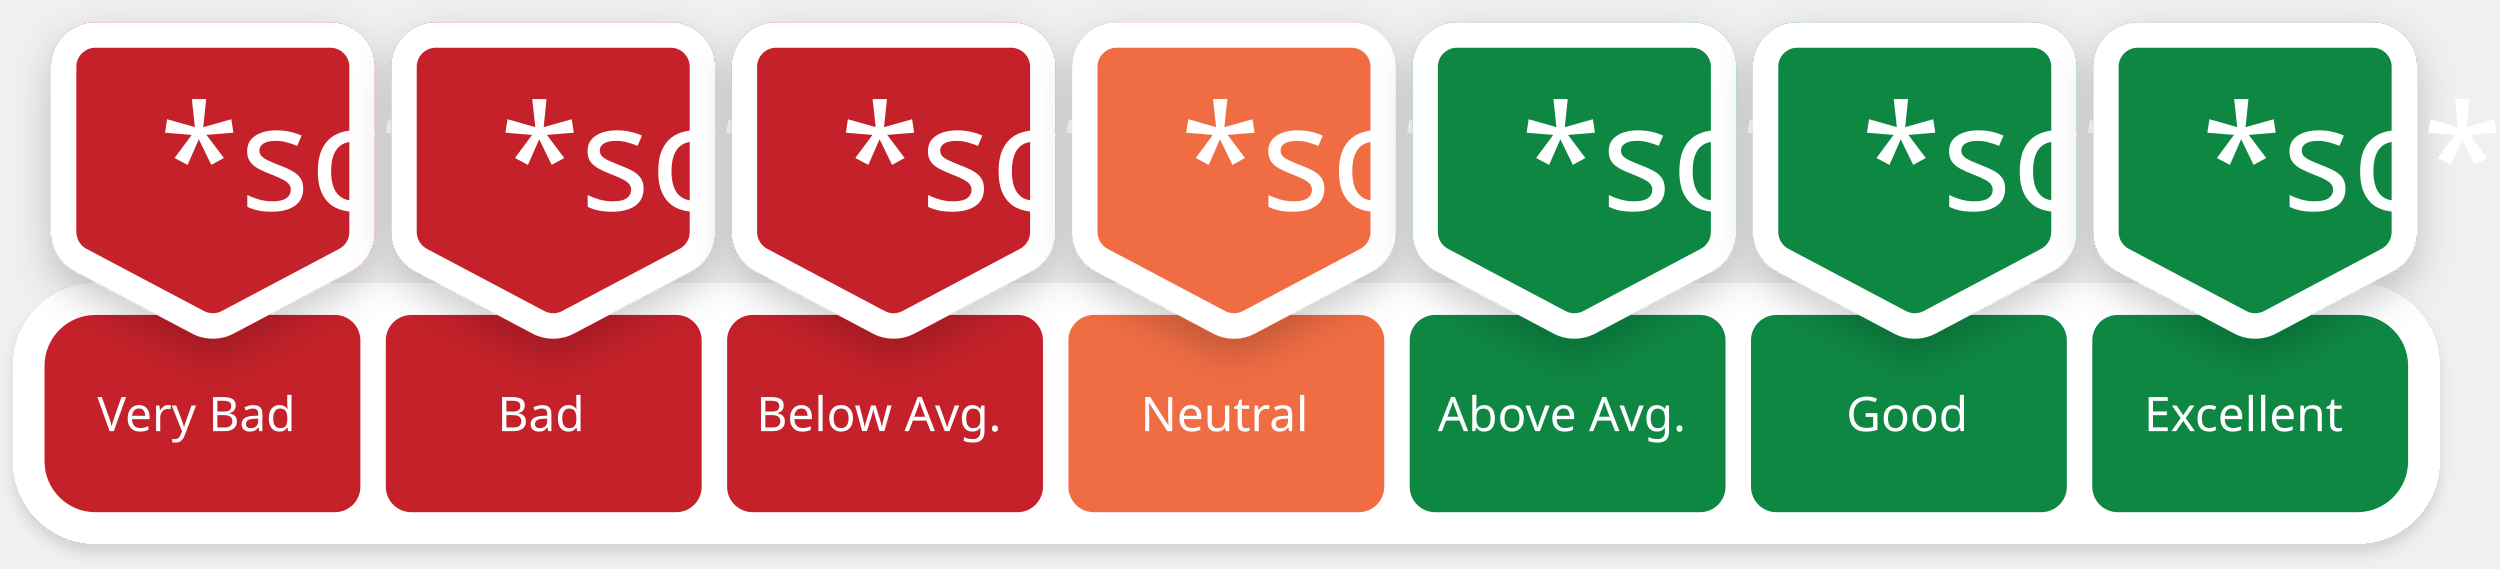
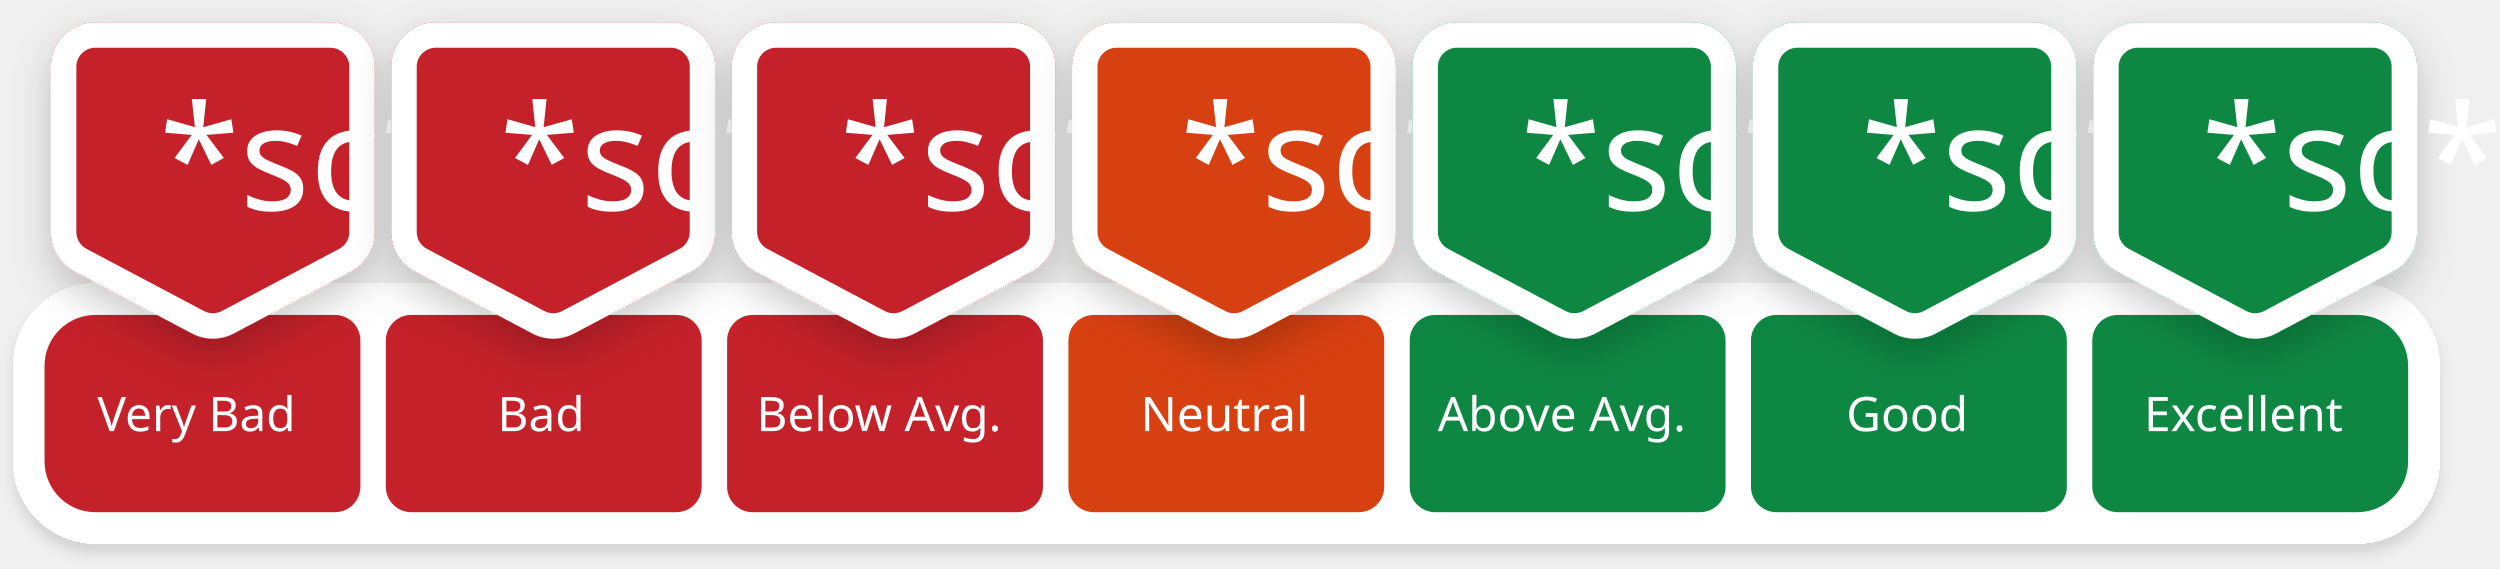
<svg xmlns="http://www.w3.org/2000/svg" width="805" height="183" viewBox="0 0 805 183" fill="none">
  <g id="slider-ueqs">
    <g id="Frame 1" filter="url(#filter0_d_9_138)">
      <rect x="4.097" y="91.17" width="781.562" height="84" rx="26.633" fill="white" shape-rendering="crispEdges" />
      <g id="frame-3">
        <path d="M14.341 117.803C14.341 108.751 21.678 101.414 30.73 101.414H107.847C112.373 101.414 116.042 105.082 116.042 109.608V156.732C116.042 161.258 112.373 164.927 107.847 164.927H30.73C21.678 164.927 14.341 157.589 14.341 148.538V117.803Z" fill="#C4212A" />
        <text id="label" fill="white" xml:space="preserve" style="white-space: pre" font-family="Arial Rounded MT Bold" font-size="15.365" letter-spacing="0em">
          <tspan x="31.363" y="138.82">Very Bad</tspan>
        </text>
      </g>
      <g id="frame-2">
        <rect x="124.236" y="101.414" width="101.701" height="63.513" rx="8.195" fill="#C4212A" />
        <text id="label_2" fill="white" xml:space="preserve" style="white-space: pre" font-family="Arial Rounded MT Bold" font-size="15.365" letter-spacing="0em">
          <tspan x="160.187" y="138.82">Bad</tspan>
        </text>
      </g>
      <g id="frame-1">
        <rect x="234.132" y="101.414" width="101.701" height="63.513" rx="8.195" fill="#C4212A" />
        <text id="label_3" fill="white" xml:space="preserve" style="white-space: pre" font-family="Arial Rounded MT Bold" font-size="15.365" letter-spacing="0em">
          <tspan x="243.569" y="138.82">Below Avg.</tspan>
        </text>
      </g>
      <g id="frame0">
-         <rect x="344.028" y="101.414" width="101.701" height="63.513" rx="8.195" fill="#F06D44" />
+         <rect x="344.028" y="101.414" width="101.701" height="63.513" rx="8.195" fill="#D74011" />
        <text id="label2" fill="white" xml:space="preserve" style="white-space: pre" font-family="Arial Rounded MT Bold" font-size="15.365" letter-spacing="0em">
          <tspan x="367.277" y="138.82">Neutral</tspan>
        </text>
      </g>
      <g id="frame1">
        <rect x="453.924" y="101.414" width="101.701" height="63.513" rx="8.195" fill="#0E8743" />
        <text id="label3" fill="white" xml:space="preserve" style="white-space: pre" font-family="Arial Rounded MT Bold" font-size="15.365" letter-spacing="0em">
          <tspan x="462.941" y="138.82">Above Avg.</tspan>
        </text>
      </g>
      <g id="frame2">
        <rect x="563.819" y="101.414" width="101.701" height="63.513" rx="8.195" fill="#0E8743" />
        <text id="label3_2" fill="white" xml:space="preserve" style="white-space: pre" font-family="Arial Rounded MT Bold" font-size="15.365" letter-spacing="0em">
          <tspan x="594.496" y="138.82">Good</tspan>
        </text>
      </g>
      <g id="frame3">
        <path d="M673.715 109.608C673.715 105.082 677.384 101.414 681.91 101.414H759.027C768.078 101.414 775.416 108.751 775.416 117.803V148.538C775.416 157.589 768.078 164.927 759.027 164.927H681.91C677.384 164.927 673.715 161.258 673.715 156.732V109.608Z" fill="#0E8743" />
        <text id="label3_3" fill="white" xml:space="preserve" style="white-space: pre" font-family="Arial Rounded MT Bold" font-size="15.365" letter-spacing="0em">
          <tspan x="690.385" y="138.82">Excellent</tspan>
        </text>
      </g>
    </g>
    <g id="bubble-3">
      <g id="Union" filter="url(#filter1_d_9_138)">
        <mask id="path-16-inside-1_9_138" fill="white">
          <path d="M75.247 107.389C71.049 109.611 66.024 109.611 61.827 107.389L24.02 87.372C19.325 84.887 16.389 80.01 16.389 74.698V21.511C16.389 13.591 22.81 7.17 30.73 7.17H106.344C114.264 7.17 120.684 13.591 120.684 21.511V74.698C120.684 80.01 117.748 84.887 113.054 87.372L75.247 107.389Z" />
        </mask>
        <path d="M75.247 107.389C71.049 109.611 66.024 109.611 61.827 107.389L24.02 87.372C19.325 84.887 16.389 80.01 16.389 74.698V21.511C16.389 13.591 22.81 7.17 30.73 7.17H106.344C114.264 7.17 120.684 13.591 120.684 21.511V74.698C120.684 80.01 117.748 84.887 113.054 87.372L75.247 107.389Z" fill="#C4212A" />
        <path d="M113.054 87.372L116.888 94.615L113.054 87.372ZM24.02 87.372L27.854 80.13L24.02 87.372ZM61.827 107.389L65.661 100.147L27.854 80.13L24.02 87.372L20.185 94.615L57.992 114.631L61.827 107.389ZM16.389 74.698H24.584V21.511H16.389H8.195V74.698H16.389ZM30.73 7.17V15.365H106.344V7.17V-1.024H30.73V7.17ZM120.684 21.511H112.49V74.698H120.684H128.879V21.511H120.684ZM113.054 87.372L109.219 80.13L71.412 100.147L75.247 107.389L79.081 114.631L116.888 94.615L113.054 87.372ZM120.684 74.698H112.49C112.49 76.975 111.231 79.065 109.219 80.13L113.054 87.372L116.888 94.615C124.265 90.709 128.879 83.046 128.879 74.698H120.684ZM106.344 7.17V15.365C109.738 15.365 112.49 18.117 112.49 21.511H120.684H128.879C128.879 9.065 118.789 -1.024 106.344 -1.024V7.17ZM16.389 21.511H24.584C24.584 18.117 27.335 15.365 30.73 15.365V7.17V-1.024C18.284 -1.024 8.195 9.065 8.195 21.511H16.389ZM24.02 87.372L27.854 80.13C25.842 79.065 24.584 76.975 24.584 74.698H16.389H8.195C8.195 83.046 12.808 90.709 20.185 94.615L24.02 87.372ZM61.827 107.389L57.992 114.631C64.588 118.124 72.485 118.124 79.081 114.631L75.247 107.389L71.412 100.147C69.614 101.099 67.46 101.099 65.661 100.147L61.827 107.389Z" fill="white" mask="url(#path-16-inside-1_9_138)" />
      </g>
      <text id="score" fill="white" xml:space="preserve" style="white-space: pre" font-family="Arial Rounded MT Bold" font-size="47.119" letter-spacing="0em">
        <tspan x="51.216" y="67.703">*sc*</tspan>
      </text>
    </g>
    <g id="bubble-2">
      <g id="Union_2" filter="url(#filter2_d_9_138)">
        <mask id="path-19-inside-2_9_138" fill="white">
          <path d="M184.85 107.389C180.652 109.611 175.627 109.611 171.43 107.389L133.623 87.372C128.928 84.887 125.992 80.01 125.992 74.698V21.511C125.992 13.591 132.413 7.17 140.333 7.17H215.947C223.867 7.17 230.287 13.591 230.287 21.511V74.698C230.287 80.01 227.351 84.887 222.657 87.372L184.85 107.389Z" />
        </mask>
        <path d="M184.85 107.389C180.652 109.611 175.627 109.611 171.43 107.389L133.623 87.372C128.928 84.887 125.992 80.01 125.992 74.698V21.511C125.992 13.591 132.413 7.17 140.333 7.17H215.947C223.867 7.17 230.287 13.591 230.287 21.511V74.698C230.287 80.01 227.351 84.887 222.657 87.372L184.85 107.389Z" fill="#C4212A" />
        <path d="M222.657 87.372L226.491 94.615L222.657 87.372ZM133.623 87.372L137.457 80.13L133.623 87.372ZM171.43 107.389L175.264 100.147L137.457 80.13L133.623 87.372L129.788 94.615L167.595 114.631L171.43 107.389ZM125.992 74.698H134.187V21.511H125.992H117.798V74.698H125.992ZM140.333 7.17V15.365H215.947V7.17V-1.024H140.333V7.17ZM230.287 21.511H222.093V74.698H230.287H238.482V21.511H230.287ZM222.657 87.372L218.822 80.13L181.016 100.147L184.85 107.389L188.684 114.631L226.491 94.615L222.657 87.372ZM230.287 74.698H222.093C222.093 76.975 220.834 79.065 218.822 80.13L222.657 87.372L226.491 94.615C233.868 90.709 238.482 83.046 238.482 74.698H230.287ZM215.947 7.17V15.365C219.341 15.365 222.093 18.117 222.093 21.511H230.287H238.482C238.482 9.065 228.392 -1.024 215.947 -1.024V7.17ZM125.992 21.511H134.187C134.187 18.117 136.939 15.365 140.333 15.365V7.17V-1.024C127.887 -1.024 117.798 9.065 117.798 21.511H125.992ZM133.623 87.372L137.457 80.13C135.445 79.065 134.187 76.975 134.187 74.698H125.992H117.798C117.798 83.046 122.411 90.709 129.788 94.615L133.623 87.372ZM171.43 107.389L167.595 114.631C174.191 118.124 182.088 118.124 188.684 114.631L184.85 107.389L181.016 100.147C179.217 101.099 177.063 101.099 175.264 100.147L171.43 107.389Z" fill="white" mask="url(#path-19-inside-2_9_138)" />
      </g>
      <text id="score_2" fill="white" xml:space="preserve" style="white-space: pre" font-family="Arial Rounded MT Bold" font-size="47.119" letter-spacing="0em">
        <tspan x="160.819" y="67.703">*sc*</tspan>
      </text>
    </g>
    <g id="bubble-1">
      <g id="Union_3" filter="url(#filter3_d_9_138)">
        <mask id="path-22-inside-3_9_138" fill="white">
          <path d="M294.453 107.389C290.256 109.611 285.23 109.611 281.033 107.389L243.226 87.372C238.531 84.887 235.595 80.01 235.595 74.698V21.511C235.595 13.591 242.016 7.17 249.936 7.17H325.55C333.47 7.17 339.89 13.591 339.89 21.511V74.698C339.89 80.01 336.954 84.887 332.26 87.372L294.453 107.389Z" />
        </mask>
        <path d="M294.453 107.389C290.256 109.611 285.23 109.611 281.033 107.389L243.226 87.372C238.531 84.887 235.595 80.01 235.595 74.698V21.511C235.595 13.591 242.016 7.17 249.936 7.17H325.55C333.47 7.17 339.89 13.591 339.89 21.511V74.698C339.89 80.01 336.954 84.887 332.26 87.372L294.453 107.389Z" fill="#C4212A" />
        <path d="M332.26 87.372L336.094 94.615L332.26 87.372ZM243.226 87.372L247.06 80.13L243.226 87.372ZM281.033 107.389L284.867 100.147L247.06 80.13L243.226 87.372L239.391 94.615L277.198 114.631L281.033 107.389ZM235.595 74.698H243.79V21.511H235.595H227.401V74.698H235.595ZM249.936 7.17V15.365H325.55V7.17V-1.024H249.936V7.17ZM339.89 21.511H331.696V74.698H339.89H348.085V21.511H339.89ZM332.26 87.372L328.425 80.13L290.619 100.147L294.453 107.389L298.287 114.631L336.094 94.615L332.26 87.372ZM339.89 74.698H331.696C331.696 76.975 330.437 79.065 328.425 80.13L332.26 87.372L336.094 94.615C343.471 90.709 348.085 83.046 348.085 74.698H339.89ZM325.55 7.17V15.365C328.944 15.365 331.696 18.117 331.696 21.511H339.89H348.085C348.085 9.065 337.996 -1.024 325.55 -1.024V7.17ZM235.595 21.511H243.79C243.79 18.117 246.542 15.365 249.936 15.365V7.17V-1.024C237.49 -1.024 227.401 9.065 227.401 21.511H235.595ZM243.226 87.372L247.06 80.13C245.048 79.065 243.79 76.975 243.79 74.698H235.595H227.401C227.401 83.046 232.015 90.709 239.391 94.615L243.226 87.372ZM281.033 107.389L277.198 114.631C283.794 118.124 291.691 118.124 298.287 114.631L294.453 107.389L290.619 100.147C288.82 101.099 286.666 101.099 284.867 100.147L281.033 107.389Z" fill="white" mask="url(#path-22-inside-3_9_138)" />
      </g>
      <text id="score_3" fill="white" xml:space="preserve" style="white-space: pre" font-family="Arial Rounded MT Bold" font-size="47.119" letter-spacing="0em">
        <tspan x="270.423" y="67.703">*sc*</tspan>
      </text>
    </g>
    <g id="bubble0">
      <g id="Union_4" filter="url(#filter4_d_9_138)">
        <mask id="path-25-inside-4_9_138" fill="white">
          <path d="M404.056 107.389C399.859 109.611 394.833 109.611 390.636 107.389L352.829 87.372C348.135 84.887 345.198 80.01 345.198 74.698V21.511C345.198 13.591 351.619 7.17 359.539 7.17H435.153C443.073 7.17 449.493 13.591 449.493 21.511V74.698C449.493 80.01 446.557 84.887 441.863 87.372L404.056 107.389Z" />
        </mask>
-         <path d="M404.056 107.389C399.859 109.611 394.833 109.611 390.636 107.389L352.829 87.372C348.135 84.887 345.198 80.01 345.198 74.698V21.511C345.198 13.591 351.619 7.17 359.539 7.17H435.153C443.073 7.17 449.493 13.591 449.493 21.511V74.698C449.493 80.01 446.557 84.887 441.863 87.372L404.056 107.389Z" fill="#F06D44" />
+         <path d="M404.056 107.389C399.859 109.611 394.833 109.611 390.636 107.389L352.829 87.372C348.135 84.887 345.198 80.01 345.198 74.698V21.511C345.198 13.591 351.619 7.17 359.539 7.17H435.153C443.073 7.17 449.493 13.591 449.493 21.511V74.698C449.493 80.01 446.557 84.887 441.863 87.372L404.056 107.389Z" fill="#D74011" />
        <path d="M441.863 87.372L445.697 94.615L441.863 87.372ZM352.829 87.372L356.663 80.13L352.829 87.372ZM390.636 107.389L394.47 100.147L356.663 80.13L352.829 87.372L348.995 94.615L386.801 114.631L390.636 107.389ZM345.198 74.698H353.393V21.511H345.198H337.004V74.698H345.198ZM359.539 7.17V15.365H435.153V7.17V-1.024H359.539V7.17ZM449.493 21.511H441.299V74.698H449.493H457.688V21.511H449.493ZM441.863 87.372L438.029 80.13L400.222 100.147L404.056 107.389L407.89 114.631L445.697 94.615L441.863 87.372ZM449.493 74.698H441.299C441.299 76.975 440.04 79.065 438.029 80.13L441.863 87.372L445.697 94.615C453.074 90.709 457.688 83.046 457.688 74.698H449.493ZM435.153 7.17V15.365C438.547 15.365 441.299 18.117 441.299 21.511H449.493H457.688C457.688 9.065 447.599 -1.024 435.153 -1.024V7.17ZM345.198 21.511H353.393C353.393 18.117 356.145 15.365 359.539 15.365V7.17V-1.024C347.093 -1.024 337.004 9.065 337.004 21.511H345.198ZM352.829 87.372L356.663 80.13C354.651 79.065 353.393 76.975 353.393 74.698H345.198H337.004C337.004 83.046 341.618 90.709 348.995 94.615L352.829 87.372ZM390.636 107.389L386.801 114.631C393.397 118.124 401.294 118.124 407.89 114.631L404.056 107.389L400.222 100.147C398.423 101.099 396.269 101.099 394.47 100.147L390.636 107.389Z" fill="white" mask="url(#path-25-inside-4_9_138)" />
      </g>
      <text id="score_4" fill="white" xml:space="preserve" style="white-space: pre" font-family="Arial Rounded MT Bold" font-size="47.119" letter-spacing="0em">
        <tspan x="380.026" y="67.703">*sc*</tspan>
      </text>
    </g>
    <g id="bubble1">
      <g id="Union_5" filter="url(#filter5_d_9_138)">
        <mask id="path-28-inside-5_9_138" fill="white">
          <path d="M513.659 107.389C509.462 109.611 504.436 109.611 500.239 107.389L462.432 87.372C457.738 84.887 454.802 80.01 454.802 74.698V21.511C454.802 13.591 461.222 7.17 469.142 7.17H544.756C552.676 7.17 559.096 13.591 559.096 21.511V74.698C559.096 80.01 556.16 84.887 551.466 87.372L513.659 107.389Z" />
        </mask>
        <path d="M513.659 107.389C509.462 109.611 504.436 109.611 500.239 107.389L462.432 87.372C457.738 84.887 454.802 80.01 454.802 74.698V21.511C454.802 13.591 461.222 7.17 469.142 7.17H544.756C552.676 7.17 559.096 13.591 559.096 21.511V74.698C559.096 80.01 556.16 84.887 551.466 87.372L513.659 107.389Z" fill="#0E8743" />
        <path d="M551.466 87.372L555.3 94.615L551.466 87.372ZM462.432 87.372L466.266 80.13L462.432 87.372ZM500.239 107.389L504.073 100.147L466.266 80.13L462.432 87.372L458.598 94.615L496.404 114.631L500.239 107.389ZM454.802 74.698H462.996V21.511H454.802H446.607V74.698H454.802ZM469.142 7.17V15.365H544.756V7.17V-1.024H469.142V7.17ZM559.096 21.511H550.902V74.698H559.096H567.291V21.511H559.096ZM551.466 87.372L547.632 80.13L509.825 100.147L513.659 107.389L517.494 114.631L555.3 94.615L551.466 87.372ZM559.096 74.698H550.902C550.902 76.975 549.644 79.065 547.632 80.13L551.466 87.372L555.3 94.615C562.677 90.709 567.291 83.046 567.291 74.698H559.096ZM544.756 7.17V15.365C548.15 15.365 550.902 18.117 550.902 21.511H559.096H567.291C567.291 9.065 557.202 -1.024 544.756 -1.024V7.17ZM454.802 21.511H462.996C462.996 18.117 465.748 15.365 469.142 15.365V7.17V-1.024C456.696 -1.024 446.607 9.065 446.607 21.511H454.802ZM462.432 87.372L466.266 80.13C464.254 79.065 462.996 76.975 462.996 74.698H454.802H446.607C446.607 83.046 451.221 90.709 458.598 94.615L462.432 87.372ZM500.239 107.389L496.404 114.631C503 118.124 510.898 118.124 517.494 114.631L513.659 107.389L509.825 100.147C508.026 101.099 505.872 101.099 504.073 100.147L500.239 107.389Z" fill="white" mask="url(#path-28-inside-5_9_138)" />
      </g>
      <text id="score_5" fill="white" xml:space="preserve" style="white-space: pre" font-family="Arial Rounded MT Bold" font-size="47.119" letter-spacing="0em">
        <tspan x="489.629" y="67.703">*sc*</tspan>
      </text>
    </g>
    <g id="bubble2">
      <g id="Union_6" filter="url(#filter6_d_9_138)">
        <mask id="path-31-inside-6_9_138" fill="white">
          <path d="M623.262 107.389C619.065 109.611 614.039 109.611 609.842 107.389L572.035 87.372C567.341 84.887 564.405 80.01 564.405 74.698V21.511C564.405 13.591 570.825 7.17 578.745 7.17H654.359C662.279 7.17 668.7 13.591 668.7 21.511V74.698C668.7 80.01 665.763 84.887 661.069 87.372L623.262 107.389Z" />
        </mask>
        <path d="M623.262 107.389C619.065 109.611 614.039 109.611 609.842 107.389L572.035 87.372C567.341 84.887 564.405 80.01 564.405 74.698V21.511C564.405 13.591 570.825 7.17 578.745 7.17H654.359C662.279 7.17 668.7 13.591 668.7 21.511V74.698C668.7 80.01 665.763 84.887 661.069 87.372L623.262 107.389Z" fill="#0E8743" />
        <path d="M661.069 87.372L664.903 94.615L661.069 87.372ZM572.035 87.372L575.869 80.13L572.035 87.372ZM609.842 107.389L613.676 100.147L575.869 80.13L572.035 87.372L568.201 94.615L606.008 114.631L609.842 107.389ZM564.405 74.698H572.599V21.511H564.405H556.21V74.698H564.405ZM578.745 7.17V15.365H654.359V7.17V-1.024H578.745V7.17ZM668.7 21.511H660.505V74.698H668.7H676.894V21.511H668.7ZM661.069 87.372L657.235 80.13L619.428 100.147L623.262 107.389L627.097 114.631L664.903 94.615L661.069 87.372ZM668.7 74.698H660.505C660.505 76.975 659.247 79.065 657.235 80.13L661.069 87.372L664.903 94.615C672.28 90.709 676.894 83.046 676.894 74.698H668.7ZM654.359 7.17V15.365C657.753 15.365 660.505 18.117 660.505 21.511H668.7H676.894C676.894 9.065 666.805 -1.024 654.359 -1.024V7.17ZM564.405 21.511H572.599C572.599 18.117 575.351 15.365 578.745 15.365V7.17V-1.024C566.299 -1.024 556.21 9.065 556.21 21.511H564.405ZM572.035 87.372L575.869 80.13C573.858 79.065 572.599 76.975 572.599 74.698H564.405H556.21C556.21 83.046 560.824 90.709 568.201 94.615L572.035 87.372ZM609.842 107.389L606.008 114.631C612.604 118.124 620.501 118.124 627.097 114.631L623.262 107.389L619.428 100.147C617.629 101.099 615.475 101.099 613.676 100.147L609.842 107.389Z" fill="white" mask="url(#path-31-inside-6_9_138)" />
      </g>
      <text id="score_6" fill="white" xml:space="preserve" style="white-space: pre" font-family="Arial Rounded MT Bold" font-size="47.119" letter-spacing="0em">
        <tspan x="599.232" y="67.703">*sc*</tspan>
      </text>
    </g>
    <g id="bubble3">
      <g id="Union_7" filter="url(#filter7_d_9_138)">
        <mask id="path-34-inside-7_9_138" fill="white">
          <path d="M732.865 107.389C728.668 109.611 723.642 109.611 719.445 107.389L681.638 87.372C676.944 84.887 674.008 80.01 674.008 74.698V21.511C674.008 13.591 680.428 7.17 688.348 7.17H763.962C771.882 7.17 778.303 13.591 778.303 21.511V74.698C778.303 80.01 775.367 84.887 770.672 87.372L732.865 107.389Z" />
        </mask>
        <path d="M732.865 107.389C728.668 109.611 723.642 109.611 719.445 107.389L681.638 87.372C676.944 84.887 674.008 80.01 674.008 74.698V21.511C674.008 13.591 680.428 7.17 688.348 7.17H763.962C771.882 7.17 778.303 13.591 778.303 21.511V74.698C778.303 80.01 775.367 84.887 770.672 87.372L732.865 107.389Z" fill="#0E8743" />
        <path d="M770.672 87.372L774.507 94.615L770.672 87.372ZM681.638 87.372L685.473 80.13L681.638 87.372ZM719.445 107.389L723.279 100.147L685.473 80.13L681.638 87.372L677.804 94.615L715.611 114.631L719.445 107.389ZM674.008 74.698H682.202V21.511H674.008H665.813V74.698H674.008ZM688.348 7.17V15.365H763.962V7.17V-1.024H688.348V7.17ZM778.303 21.511H770.108V74.698H778.303H786.497V21.511H778.303ZM770.672 87.372L766.838 80.13L729.031 100.147L732.865 107.389L736.7 114.631L774.507 94.615L770.672 87.372ZM778.303 74.698H770.108C770.108 76.975 768.85 79.065 766.838 80.13L770.672 87.372L774.507 94.615C781.883 90.709 786.497 83.046 786.497 74.698H778.303ZM763.962 7.17V15.365C767.356 15.365 770.108 18.117 770.108 21.511H778.303H786.497C786.497 9.065 776.408 -1.024 763.962 -1.024V7.17ZM674.008 21.511H682.202C682.202 18.117 684.954 15.365 688.348 15.365V7.17V-1.024C675.902 -1.024 665.813 9.065 665.813 21.511H674.008ZM681.638 87.372L685.473 80.13C683.461 79.065 682.202 76.975 682.202 74.698H674.008H665.813C665.813 83.046 670.427 90.709 677.804 94.615L681.638 87.372ZM719.445 107.389L715.611 114.631C722.207 118.124 730.104 118.124 736.7 114.631L732.865 107.389L729.031 100.147C727.232 101.099 725.078 101.099 723.279 100.147L719.445 107.389Z" fill="white" mask="url(#path-34-inside-7_9_138)" />
      </g>
      <text id="score_7" fill="white" xml:space="preserve" style="white-space: pre" font-family="Arial Rounded MT Bold" font-size="47.119" letter-spacing="0em">
        <tspan x="708.835" y="67.703">*sc*</tspan>
      </text>
    </g>
  </g>
  <defs>
    <filter id="filter0_d_9_138" x="0" y="90.146" width="789.757" height="92.195" filterUnits="userSpaceOnUse" color-interpolation-filters="sRGB">
      <feFlood flood-opacity="0" result="BackgroundImageFix" />
      <feColorMatrix in="SourceAlpha" type="matrix" values="0 0 0 0 0 0 0 0 0 0 0 0 0 0 0 0 0 0 127 0" result="hardAlpha" />
      <feOffset dy="3.073" />
      <feGaussianBlur stdDeviation="2.049" />
      <feComposite in2="hardAlpha" operator="out" />
      <feColorMatrix type="matrix" values="0 0 0 0 0 0 0 0 0 0 0 0 0 0 0 0 0 0 0.12 0" />
      <feBlend mode="normal" in2="BackgroundImageFix" result="effect1_dropShadow_9_138" />
      <feBlend mode="normal" in="SourceGraphic" in2="effect1_dropShadow_9_138" result="shape" />
    </filter>
    <filter id="filter1_d_9_138" x="4.097" y="-6.19888e-06" width="128.879" height="126.469" filterUnits="userSpaceOnUse" color-interpolation-filters="sRGB">
      <feFlood flood-opacity="0" result="BackgroundImageFix" />
      <feColorMatrix in="SourceAlpha" type="matrix" values="0 0 0 0 0 0 0 0 0 0 0 0 0 0 0 0 0 0 127 0" result="hardAlpha" />
      <feOffset dy="5.122" />
      <feGaussianBlur stdDeviation="6.146" />
      <feComposite in2="hardAlpha" operator="out" />
      <feColorMatrix type="matrix" values="0 0 0 0 0 0 0 0 0 0 0 0 0 0 0 0 0 0 0.2 0" />
      <feBlend mode="normal" in2="BackgroundImageFix" result="effect1_dropShadow_9_138" />
      <feBlend mode="normal" in="SourceGraphic" in2="effect1_dropShadow_9_138" result="shape" />
    </filter>
    <filter id="filter2_d_9_138" x="113.7" y="-6.19888e-06" width="128.879" height="126.469" filterUnits="userSpaceOnUse" color-interpolation-filters="sRGB">
      <feFlood flood-opacity="0" result="BackgroundImageFix" />
      <feColorMatrix in="SourceAlpha" type="matrix" values="0 0 0 0 0 0 0 0 0 0 0 0 0 0 0 0 0 0 127 0" result="hardAlpha" />
      <feOffset dy="5.122" />
      <feGaussianBlur stdDeviation="6.146" />
      <feComposite in2="hardAlpha" operator="out" />
      <feColorMatrix type="matrix" values="0 0 0 0 0 0 0 0 0 0 0 0 0 0 0 0 0 0 0.2 0" />
      <feBlend mode="normal" in2="BackgroundImageFix" result="effect1_dropShadow_9_138" />
      <feBlend mode="normal" in="SourceGraphic" in2="effect1_dropShadow_9_138" result="shape" />
    </filter>
    <filter id="filter3_d_9_138" x="223.303" y="-6.19888e-06" width="128.879" height="126.469" filterUnits="userSpaceOnUse" color-interpolation-filters="sRGB">
      <feFlood flood-opacity="0" result="BackgroundImageFix" />
      <feColorMatrix in="SourceAlpha" type="matrix" values="0 0 0 0 0 0 0 0 0 0 0 0 0 0 0 0 0 0 127 0" result="hardAlpha" />
      <feOffset dy="5.122" />
      <feGaussianBlur stdDeviation="6.146" />
      <feComposite in2="hardAlpha" operator="out" />
      <feColorMatrix type="matrix" values="0 0 0 0 0 0 0 0 0 0 0 0 0 0 0 0 0 0 0.2 0" />
      <feBlend mode="normal" in2="BackgroundImageFix" result="effect1_dropShadow_9_138" />
      <feBlend mode="normal" in="SourceGraphic" in2="effect1_dropShadow_9_138" result="shape" />
    </filter>
    <filter id="filter4_d_9_138" x="332.907" y="-6.19888e-06" width="128.879" height="126.469" filterUnits="userSpaceOnUse" color-interpolation-filters="sRGB">
      <feFlood flood-opacity="0" result="BackgroundImageFix" />
      <feColorMatrix in="SourceAlpha" type="matrix" values="0 0 0 0 0 0 0 0 0 0 0 0 0 0 0 0 0 0 127 0" result="hardAlpha" />
      <feOffset dy="5.122" />
      <feGaussianBlur stdDeviation="6.146" />
      <feComposite in2="hardAlpha" operator="out" />
      <feColorMatrix type="matrix" values="0 0 0 0 0 0 0 0 0 0 0 0 0 0 0 0 0 0 0.2 0" />
      <feBlend mode="normal" in2="BackgroundImageFix" result="effect1_dropShadow_9_138" />
      <feBlend mode="normal" in="SourceGraphic" in2="effect1_dropShadow_9_138" result="shape" />
    </filter>
    <filter id="filter5_d_9_138" x="442.51" y="-6.19888e-06" width="128.879" height="126.469" filterUnits="userSpaceOnUse" color-interpolation-filters="sRGB">
      <feFlood flood-opacity="0" result="BackgroundImageFix" />
      <feColorMatrix in="SourceAlpha" type="matrix" values="0 0 0 0 0 0 0 0 0 0 0 0 0 0 0 0 0 0 127 0" result="hardAlpha" />
      <feOffset dy="5.122" />
      <feGaussianBlur stdDeviation="6.146" />
      <feComposite in2="hardAlpha" operator="out" />
      <feColorMatrix type="matrix" values="0 0 0 0 0 0 0 0 0 0 0 0 0 0 0 0 0 0 0.2 0" />
      <feBlend mode="normal" in2="BackgroundImageFix" result="effect1_dropShadow_9_138" />
      <feBlend mode="normal" in="SourceGraphic" in2="effect1_dropShadow_9_138" result="shape" />
    </filter>
    <filter id="filter6_d_9_138" x="552.113" y="-6.19888e-06" width="128.879" height="126.469" filterUnits="userSpaceOnUse" color-interpolation-filters="sRGB">
      <feFlood flood-opacity="0" result="BackgroundImageFix" />
      <feColorMatrix in="SourceAlpha" type="matrix" values="0 0 0 0 0 0 0 0 0 0 0 0 0 0 0 0 0 0 127 0" result="hardAlpha" />
      <feOffset dy="5.122" />
      <feGaussianBlur stdDeviation="6.146" />
      <feComposite in2="hardAlpha" operator="out" />
      <feColorMatrix type="matrix" values="0 0 0 0 0 0 0 0 0 0 0 0 0 0 0 0 0 0 0.2 0" />
      <feBlend mode="normal" in2="BackgroundImageFix" result="effect1_dropShadow_9_138" />
      <feBlend mode="normal" in="SourceGraphic" in2="effect1_dropShadow_9_138" result="shape" />
    </filter>
    <filter id="filter7_d_9_138" x="661.716" y="-6.19888e-06" width="128.879" height="126.469" filterUnits="userSpaceOnUse" color-interpolation-filters="sRGB">
      <feFlood flood-opacity="0" result="BackgroundImageFix" />
      <feColorMatrix in="SourceAlpha" type="matrix" values="0 0 0 0 0 0 0 0 0 0 0 0 0 0 0 0 0 0 127 0" result="hardAlpha" />
      <feOffset dy="5.122" />
      <feGaussianBlur stdDeviation="6.146" />
      <feComposite in2="hardAlpha" operator="out" />
      <feColorMatrix type="matrix" values="0 0 0 0 0 0 0 0 0 0 0 0 0 0 0 0 0 0 0.2 0" />
      <feBlend mode="normal" in2="BackgroundImageFix" result="effect1_dropShadow_9_138" />
      <feBlend mode="normal" in="SourceGraphic" in2="effect1_dropShadow_9_138" result="shape" />
    </filter>
  </defs>
</svg>
